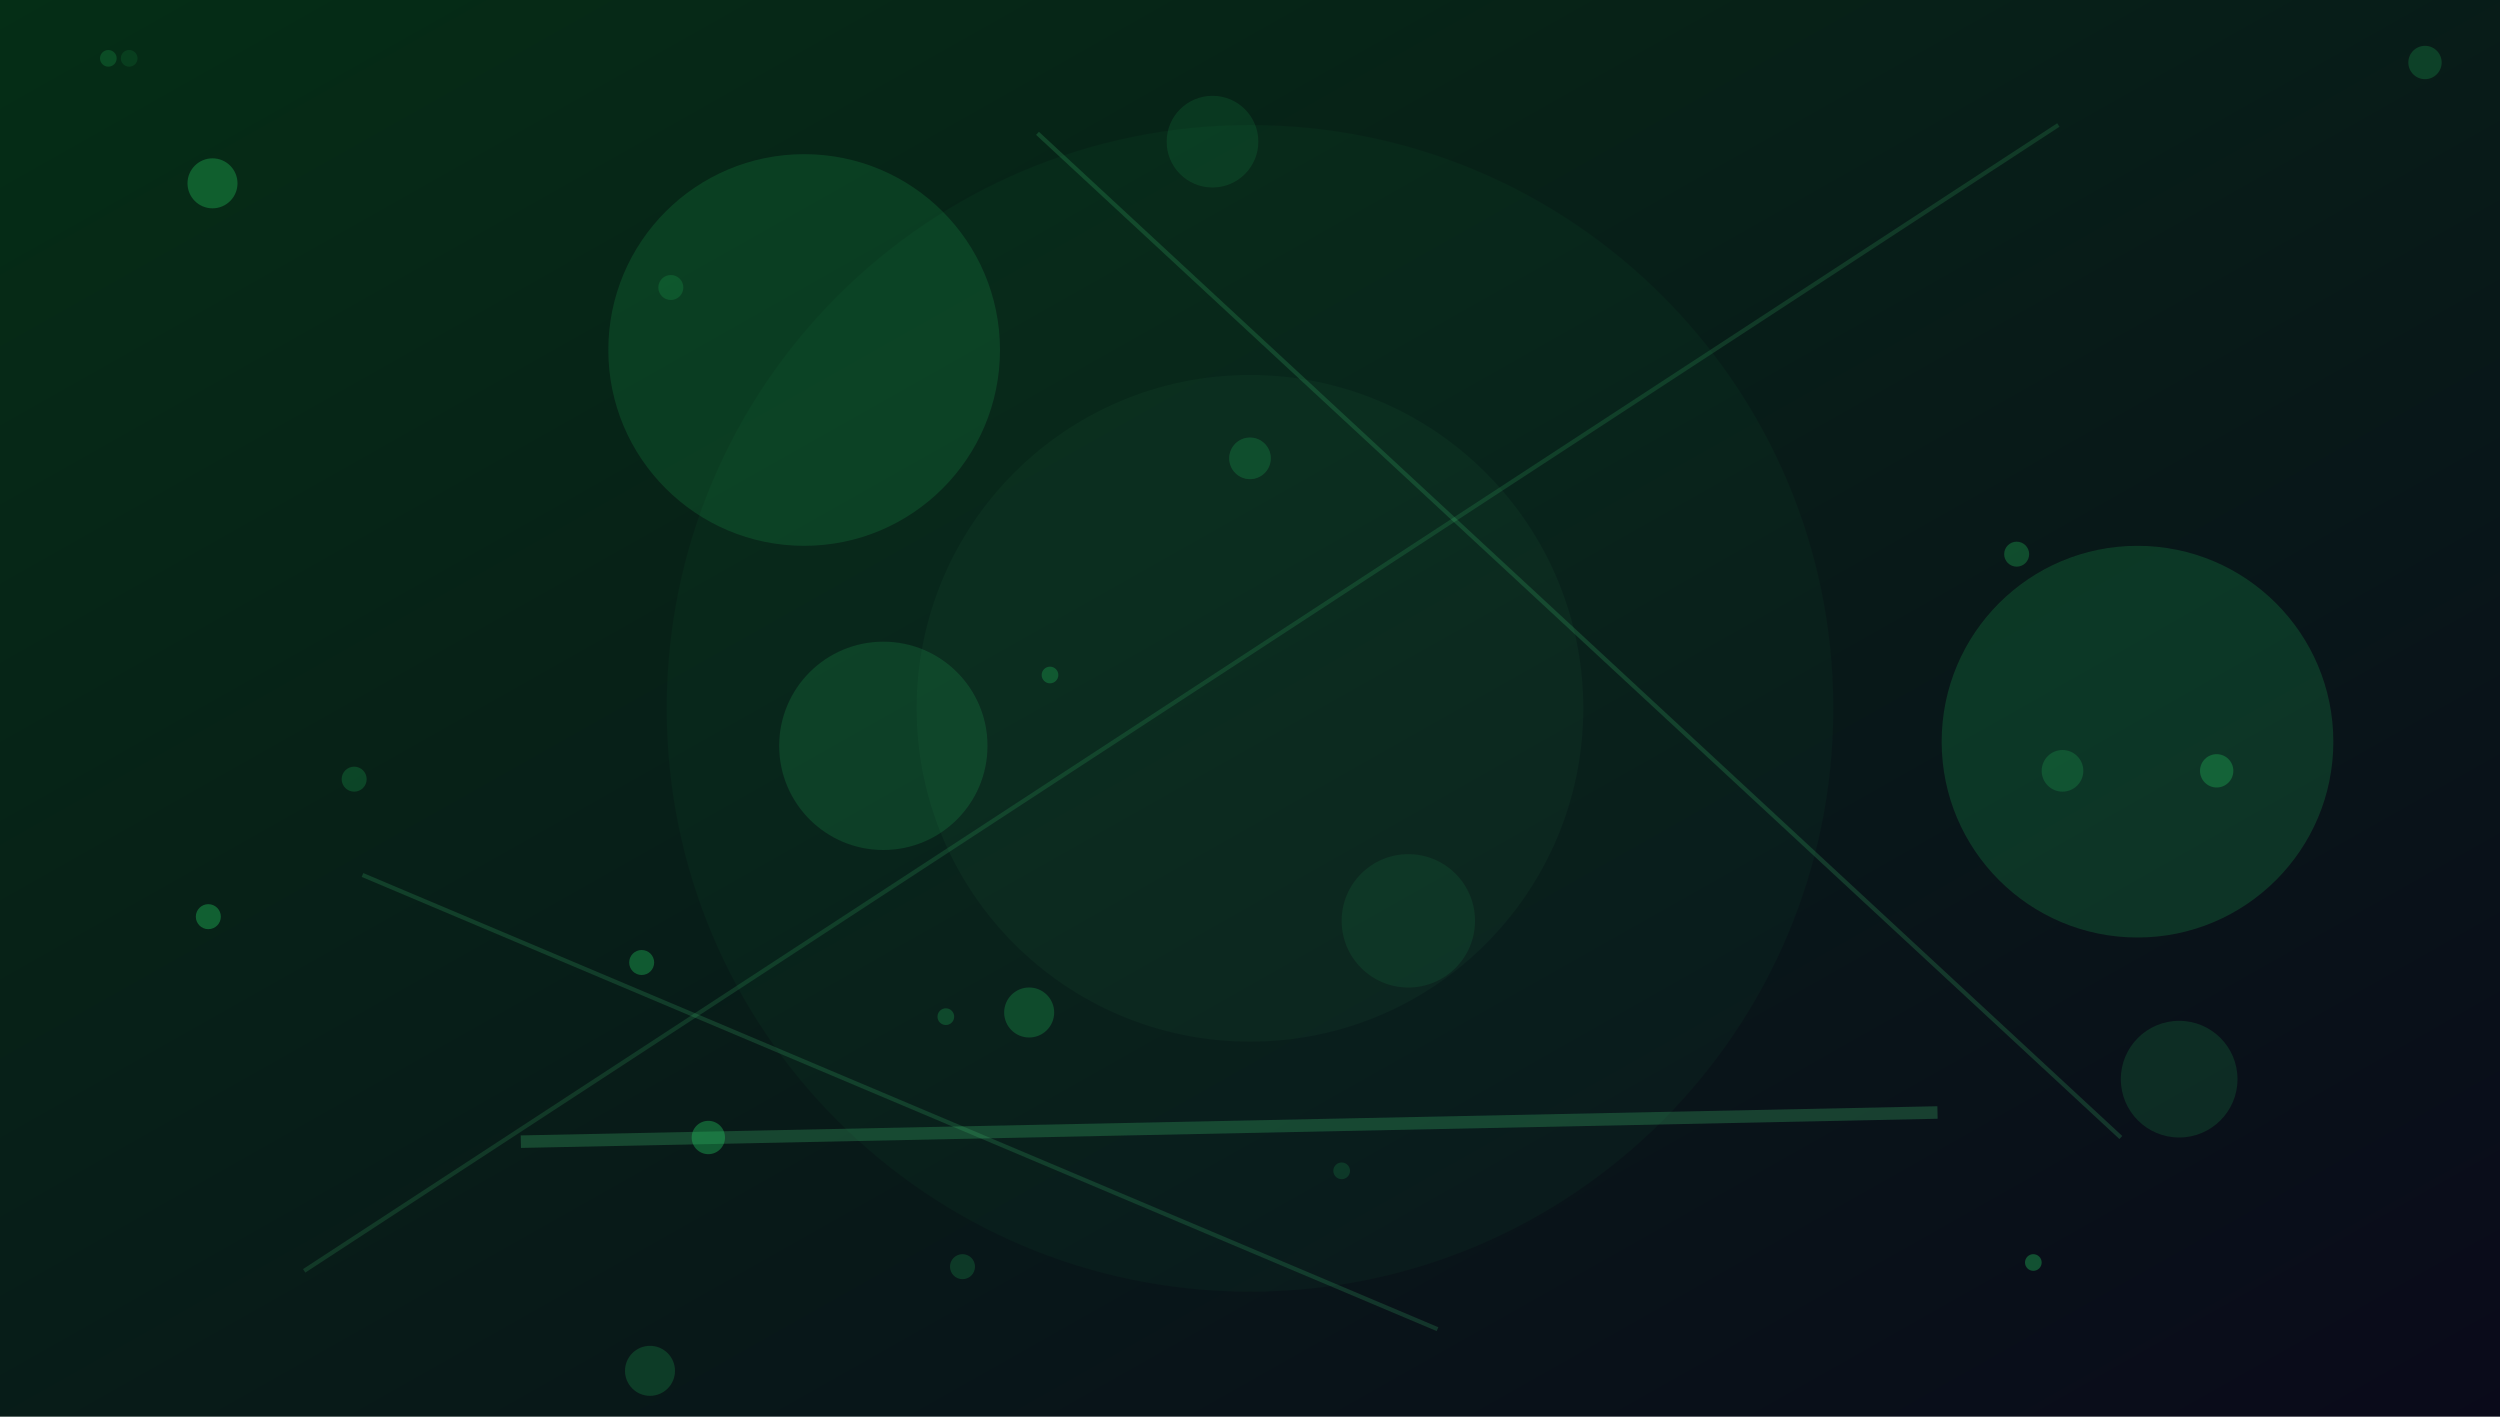
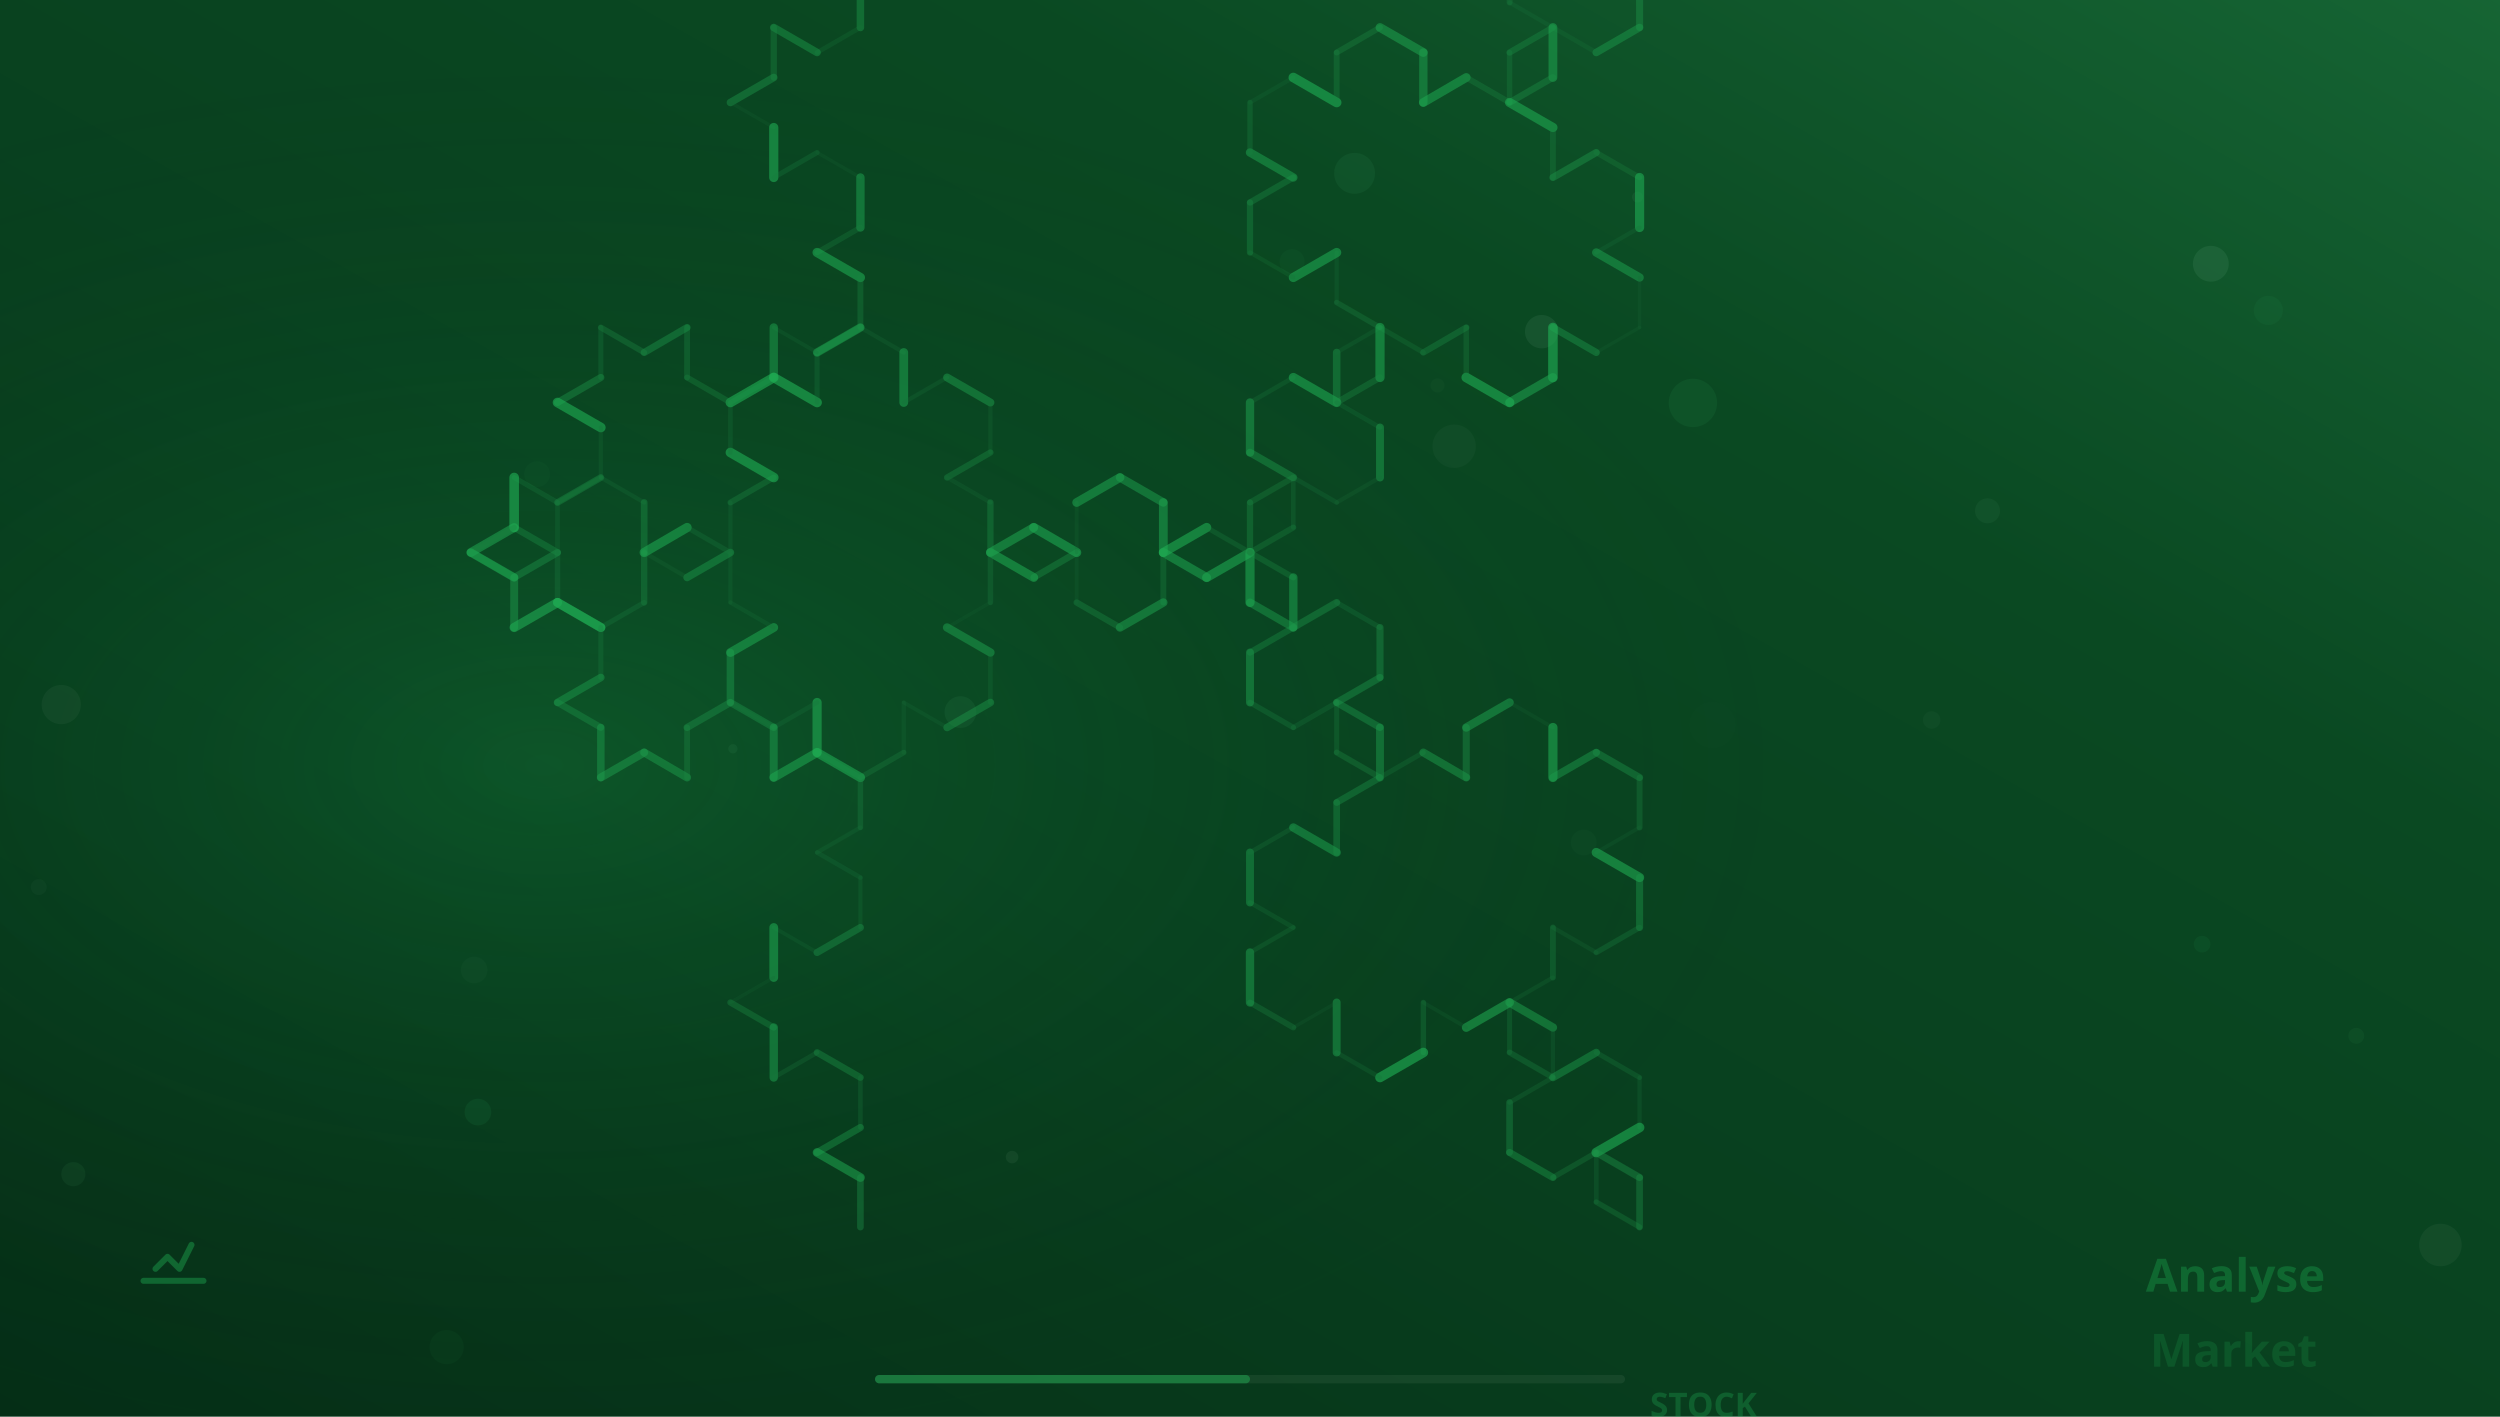
<svg xmlns="http://www.w3.org/2000/svg" width="600" height="340" viewBox="0 0 600 340">
  <defs>
-     <linearGradient id="lg-stock" x1="0" y1="0" x2="1" y2="1">
+     <linearGradient id="bg-f873dc27" x1="0" y1="1" x2="1" y2="0">
      <stop offset="0" stop-color="#052e16" />
-       <stop offset="1" stop-color="#0a0a1a" />
+       <stop offset="0.4" stop-color="#083f1e" />
+       <stop offset="0.7" stop-color="#0a4922" />
+       <stop offset="1" stop-color="#166534" />
    </linearGradient>
+     <radialGradient id="glow-f873dc27" cx="22%" cy="54%">
+       <stop offset="0" stop-color="#22c55e" stop-opacity="0.18" />
+       <stop offset="1" stop-color="#052e16" stop-opacity="0" />
+     </radialGradient>
  </defs>
-   <rect width="600" height="340" fill="url(#lg-stock)" />
-   <circle cx="523" cy="259" r="14" fill="#22c55e" opacity="0.16" />
-   <circle cx="212" cy="179" r="25" fill="#22c55e" opacity="0.17" />
-   <circle cx="338" cy="221" r="16" fill="#22c55e" opacity="0.1" />
-   <circle cx="193" cy="84" r="47" fill="#22c55e" opacity="0.16" />
-   <circle cx="291" cy="34" r="11" fill="#22c55e" opacity="0.13" />
-   <circle cx="513" cy="178" r="47" fill="#22c55e" opacity="0.19" />
-   <line x1="73" y1="305" x2="494" y2="30" stroke="#4ade80" stroke-width="1" opacity="0.15" />
-   <line x1="249" y1="32" x2="509" y2="273" stroke="#4ade80" stroke-width="1" opacity="0.18" />
-   <line x1="87" y1="210" x2="345" y2="319" stroke="#4ade80" stroke-width="1" opacity="0.17" />
-   <line x1="125" y1="274" x2="465" y2="267" stroke="#4ade80" stroke-width="3" opacity="0.23" />
-   <circle cx="50" cy="220" r="3" fill="#22c55e" opacity="0.39" />
-   <circle cx="247" cy="243" r="6" fill="#22c55e" opacity="0.26" />
-   <circle cx="252" cy="162" r="2" fill="#22c55e" opacity="0.29" />
-   <circle cx="582" cy="15" r="4" fill="#22c55e" opacity="0.22" />
-   <circle cx="170" cy="273" r="4" fill="#22c55e" opacity="0.38" />
-   <circle cx="156" cy="329" r="6" fill="#22c55e" opacity="0.21" />
-   <circle cx="495" cy="185" r="5" fill="#22c55e" opacity="0.21" />
-   <circle cx="300" cy="110" r="5" fill="#22c55e" opacity="0.22" />
-   <circle cx="488" cy="303" r="2" fill="#22c55e" opacity="0.36" />
-   <circle cx="227" cy="244" r="2" fill="#22c55e" opacity="0.25" />
-   <circle cx="154" cy="231" r="3" fill="#22c55e" opacity="0.36" />
-   <circle cx="26" cy="14" r="2" fill="#22c55e" opacity="0.21" />
-   <circle cx="85" cy="187" r="3" fill="#22c55e" opacity="0.22" />
-   <circle cx="532" cy="185" r="4" fill="#22c55e" opacity="0.32" />
-   <circle cx="161" cy="69" r="3" fill="#22c55e" opacity="0.18" />
-   <circle cx="51" cy="44" r="6" fill="#22c55e" opacity="0.34" />
-   <circle cx="322" cy="281" r="2" fill="#22c55e" opacity="0.17" />
-   <circle cx="484" cy="133" r="3" fill="#22c55e" opacity="0.3" />
-   <circle cx="31" cy="14" r="2" fill="#22c55e" opacity="0.12" />
-   <circle cx="231" cy="304" r="3" fill="#22c55e" opacity="0.2" />
-   <circle cx="300" cy="170" r="140" fill="#22c55e" opacity="0.04" />
-   <circle cx="300" cy="170" r="80" fill="#4ade80" opacity="0.04" />
+   <rect width="600" height="340" fill="url(#bg-f873dc27)" />
+   <rect width="600" height="340" fill="url(#glow-f873dc27)" />
+   <circle cx="114.7" cy="266.9" r="3.2" fill="#37ca6d" opacity="0.08" />
+   <circle cx="325.1" cy="41.6" r="4.9" fill="#5ad487" opacity="0.07" />
+   <circle cx="477.0" cy="122.6" r="3.0" fill="#99e5b5" opacity="0.05" />
+   <circle cx="113.8" cy="232.8" r="3.2" fill="#86e0a6" opacity="0.03" />
+   <circle cx="349.0" cy="107.1" r="5.2" fill="#eafbf0" opacity="0.03" />
+   <circle cx="9.3" cy="212.9" r="1.9" fill="#c6f1d5" opacity="0.03" />
+   <circle cx="310.1" cy="62.8" r="3.0" fill="#36ca6d" opacity="0.04" />
+   <circle cx="530.6" cy="63.3" r="4.3" fill="#a3e8bc" opacity="0.08" />
+   <circle cx="230.5" cy="170.9" r="3.8" fill="#7bdd9f" opacity="0.06" />
+   <circle cx="175.9" cy="179.7" r="1.1" fill="#7edea1" opacity="0.06" />
+   <circle cx="393.0" cy="47.3" r="1.3" fill="#93e3b0" opacity="0.06" />
+   <circle cx="14.7" cy="169.1" r="4.7" fill="#edfcf1" opacity="0.04" />
+   <circle cx="411.0" cy="174.0" r="5.5" fill="#8ee2ac" opacity="0.01" />
+   <circle cx="528.5" cy="226.6" r="2.0" fill="#3acb70" opacity="0.06" />
+   <circle cx="544.4" cy="74.5" r="3.5" fill="#45ce77" opacity="0.05" />
+   <circle cx="380.1" cy="202.2" r="3.1" fill="#5ed58a" opacity="0.03" />
+   <circle cx="370.0" cy="79.6" r="4.0" fill="#c9f2d8" opacity="0.07" />
+   <line x1="393.5" y1="294.5" x2="383.1" y2="288.5" stroke="#19803f" stroke-width="1.3" opacity="0.34" stroke-linecap="round" />
+   <line x1="383.1" y1="288.5" x2="383.1" y2="276.6" stroke="#17743a" stroke-width="1.1" opacity="0.28" stroke-linecap="round" />
+   <line x1="383.1" y1="276.6" x2="372.7" y2="282.6" stroke="#197f3f" stroke-width="1.3" opacity="0.34" stroke-linecap="round" />
+   <line x1="372.7" y1="282.6" x2="362.3" y2="276.6" stroke="#1b9448" stroke-width="1.7" opacity="0.45" stroke-linecap="round" />
+   <line x1="362.3" y1="276.6" x2="362.3" y2="264.6" stroke="#1a8c45" stroke-width="1.6" opacity="0.40" stroke-linecap="round" />
+   <line x1="362.3" y1="264.6" x2="372.7" y2="258.6" stroke="#18753b" stroke-width="1.1" opacity="0.29" stroke-linecap="round" />
+   <line x1="372.7" y1="258.6" x2="362.3" y2="252.6" stroke="#198140" stroke-width="1.4" opacity="0.35" stroke-linecap="round" />
+   <line x1="362.3" y1="252.6" x2="362.3" y2="240.6" stroke="#187b3d" stroke-width="1.2" opacity="0.32" stroke-linecap="round" />
+   <line x1="362.3" y1="240.6" x2="351.9" y2="246.6" stroke="#1ea951" stroke-width="2.1" opacity="0.56" stroke-linecap="round" />
+   <line x1="351.9" y1="246.6" x2="341.6" y2="240.6" stroke="#166936" stroke-width="0.9" opacity="0.22" stroke-linecap="round" />
+   <line x1="341.6" y1="240.6" x2="341.6" y2="252.6" stroke="#198140" stroke-width="1.3" opacity="0.35" stroke-linecap="round" />
+   <line x1="341.6" y1="252.6" x2="331.2" y2="258.6" stroke="#1fb155" stroke-width="2.3" opacity="0.60" stroke-linecap="round" />
+   <line x1="331.2" y1="258.6" x2="320.8" y2="252.6" stroke="#177239" stroke-width="1.1" opacity="0.27" stroke-linecap="round" />
+   <line x1="320.8" y1="252.6" x2="320.8" y2="240.6" stroke="#1d9f4d" stroke-width="1.9" opacity="0.51" stroke-linecap="round" />
+   <line x1="320.8" y1="240.6" x2="310.4" y2="246.6" stroke="#166735" stroke-width="0.8" opacity="0.21" stroke-linecap="round" />
+   <line x1="310.4" y1="246.6" x2="300.0" y2="240.6" stroke="#198240" stroke-width="1.4" opacity="0.35" stroke-linecap="round" />
+   <line x1="300.0" y1="240.6" x2="300.0" y2="228.6" stroke="#1da04e" stroke-width="2.0" opacity="0.51" stroke-linecap="round" />
+   <line x1="300.0" y1="228.6" x2="310.4" y2="222.6" stroke="#18753b" stroke-width="1.1" opacity="0.29" stroke-linecap="round" />
+   <line x1="310.4" y1="222.6" x2="300.0" y2="216.6" stroke="#17743a" stroke-width="1.1" opacity="0.28" stroke-linecap="round" />
+   <line x1="300.0" y1="216.6" x2="300.0" y2="204.6" stroke="#1c9b4b" stroke-width="1.9" opacity="0.48" stroke-linecap="round" />
+   <line x1="300.0" y1="204.6" x2="310.4" y2="198.6" stroke="#18753b" stroke-width="1.1" opacity="0.29" stroke-linecap="round" />
+   <line x1="310.4" y1="198.6" x2="320.8" y2="204.6" stroke="#1da24e" stroke-width="2.0" opacity="0.52" stroke-linecap="round" />
+   <line x1="320.8" y1="204.6" x2="320.8" y2="192.6" stroke="#1b8e46" stroke-width="1.6" opacity="0.42" stroke-linecap="round" />
+   <line x1="320.8" y1="192.6" x2="331.2" y2="186.6" stroke="#1b8e46" stroke-width="1.6" opacity="0.42" stroke-linecap="round" />
+   <line x1="331.2" y1="186.6" x2="320.8" y2="180.6" stroke="#1a8542" stroke-width="1.4" opacity="0.37" stroke-linecap="round" />
+   <line x1="320.8" y1="180.6" x2="320.8" y2="168.6" stroke="#187b3d" stroke-width="1.2" opacity="0.32" stroke-linecap="round" />
+   <line x1="320.8" y1="168.6" x2="310.4" y2="174.6" stroke="#18773c" stroke-width="1.2" opacity="0.30" stroke-linecap="round" />
+   <line x1="310.4" y1="174.6" x2="300.0" y2="168.6" stroke="#197e3f" stroke-width="1.3" opacity="0.33" stroke-linecap="round" />
+   <line x1="300.0" y1="168.6" x2="300.0" y2="156.6" stroke="#1d9e4d" stroke-width="1.9" opacity="0.50" stroke-linecap="round" />
+   <line x1="300.0" y1="156.6" x2="310.4" y2="150.6" stroke="#1a8b44" stroke-width="1.5" opacity="0.40" stroke-linecap="round" />
+   <line x1="310.4" y1="150.6" x2="300.0" y2="144.6" stroke="#1c9b4b" stroke-width="1.9" opacity="0.48" stroke-linecap="round" />
+   <line x1="300.0" y1="144.6" x2="300.0" y2="132.6" stroke="#1eab52" stroke-width="2.2" opacity="0.57" stroke-linecap="round" />
+   <line x1="300.0" y1="132.6" x2="289.6" y2="138.6" stroke="#1eab52" stroke-width="2.2" opacity="0.57" stroke-linecap="round" />
+   <line x1="289.6" y1="138.6" x2="279.2" y2="132.6" stroke="#1ea550" stroke-width="2.1" opacity="0.54" stroke-linecap="round" />
+   <line x1="279.2" y1="132.6" x2="279.2" y2="144.6" stroke="#198341" stroke-width="1.4" opacity="0.36" stroke-linecap="round" />
+   <line x1="279.2" y1="144.6" x2="268.8" y2="150.6" stroke="#1da14e" stroke-width="2.0" opacity="0.52" stroke-linecap="round" />
+   <line x1="268.8" y1="150.6" x2="258.4" y2="144.6" stroke="#1a8943" stroke-width="1.5" opacity="0.39" stroke-linecap="round" />
+   <line x1="258.4" y1="144.6" x2="258.4" y2="132.6" stroke="#166835" stroke-width="0.9" opacity="0.22" stroke-linecap="round" />
+   <line x1="258.4" y1="132.6" x2="248.1" y2="138.6" stroke="#1b8e45" stroke-width="1.6" opacity="0.41" stroke-linecap="round" />
+   <line x1="248.1" y1="138.6" x2="237.7" y2="132.6" stroke="#1ea951" stroke-width="2.1" opacity="0.56" stroke-linecap="round" />
+   <line x1="237.7" y1="132.6" x2="237.7" y2="144.6" stroke="#187c3e" stroke-width="1.3" opacity="0.32" stroke-linecap="round" />
+   <line x1="237.7" y1="144.6" x2="227.3" y2="150.6" stroke="#166534" stroke-width="0.8" opacity="0.20" stroke-linecap="round" />
+   <line x1="227.3" y1="150.6" x2="237.7" y2="156.6" stroke="#1da04e" stroke-width="2.0" opacity="0.51" stroke-linecap="round" />
+   <line x1="237.7" y1="156.6" x2="237.7" y2="168.6" stroke="#17733a" stroke-width="1.1" opacity="0.28" stroke-linecap="round" />
+   <line x1="237.7" y1="168.6" x2="227.3" y2="174.6" stroke="#1c9649" stroke-width="1.8" opacity="0.46" stroke-linecap="round" />
+   <line x1="227.3" y1="174.6" x2="216.9" y2="168.6" stroke="#166c37" stroke-width="0.9" opacity="0.24" stroke-linecap="round" />
+   <line x1="216.9" y1="168.6" x2="216.9" y2="180.6" stroke="#176d37" stroke-width="1.0" opacity="0.25" stroke-linecap="round" />
+   <line x1="216.9" y1="180.6" x2="206.5" y2="186.6" stroke="#197f3f" stroke-width="1.3" opacity="0.34" stroke-linecap="round" />
+   <line x1="206.5" y1="186.6" x2="196.1" y2="180.6" stroke="#18773c" stroke-width="1.2" opacity="0.30" stroke-linecap="round" />
+   <line x1="196.1" y1="180.6" x2="196.1" y2="168.6" stroke="#1fae53" stroke-width="2.2" opacity="0.58" stroke-linecap="round" />
+   <line x1="196.1" y1="168.6" x2="185.7" y2="174.6" stroke="#17733a" stroke-width="1.1" opacity="0.27" stroke-linecap="round" />
+   <line x1="185.7" y1="174.6" x2="175.3" y2="168.6" stroke="#166a36" stroke-width="0.9" opacity="0.23" stroke-linecap="round" />
+   <line x1="175.3" y1="168.6" x2="175.3" y2="156.6" stroke="#1c974a" stroke-width="1.8" opacity="0.47" stroke-linecap="round" />
+   <line x1="175.3" y1="156.6" x2="185.7" y2="150.6" stroke="#1ea851" stroke-width="2.1" opacity="0.55" stroke-linecap="round" />
+   <line x1="185.7" y1="150.6" x2="175.3" y2="144.6" stroke="#176f38" stroke-width="1.0" opacity="0.26" stroke-linecap="round" />
+   <line x1="175.3" y1="144.6" x2="175.3" y2="132.6" stroke="#176f38" stroke-width="1.0" opacity="0.26" stroke-linecap="round" />
+   <line x1="175.3" y1="132.6" x2="164.9" y2="138.6" stroke="#1c984a" stroke-width="1.8" opacity="0.47" stroke-linecap="round" />
+   <line x1="164.9" y1="138.6" x2="154.6" y2="132.6" stroke="#176d37" stroke-width="1.0" opacity="0.24" stroke-linecap="round" />
+   <line x1="154.6" y1="132.6" x2="154.6" y2="144.6" stroke="#1a8944" stroke-width="1.5" opacity="0.39" stroke-linecap="round" />
+   <line x1="154.6" y1="144.6" x2="144.2" y2="150.6" stroke="#187a3d" stroke-width="1.2" opacity="0.31" stroke-linecap="round" />
+   <line x1="144.2" y1="150.6" x2="133.8" y2="144.6" stroke="#1ea550" stroke-width="2.1" opacity="0.54" stroke-linecap="round" />
+   <line x1="133.8" y1="144.6" x2="133.8" y2="132.6" stroke="#187c3e" stroke-width="1.3" opacity="0.32" stroke-linecap="round" />
+   <line x1="133.8" y1="132.6" x2="123.4" y2="138.6" stroke="#1b9248" stroke-width="1.7" opacity="0.44" stroke-linecap="round" />
+   <line x1="123.4" y1="138.6" x2="113.0" y2="132.6" stroke="#1c9749" stroke-width="1.8" opacity="0.46" stroke-linecap="round" />
+   <line x1="113.0" y1="132.6" x2="123.4" y2="126.6" stroke="#1ea550" stroke-width="2.1" opacity="0.54" stroke-linecap="round" />
+   <line x1="123.4" y1="126.6" x2="133.8" y2="132.6" stroke="#1a8b44" stroke-width="1.6" opacity="0.40" stroke-linecap="round" />
+   <line x1="133.8" y1="132.6" x2="133.8" y2="120.6" stroke="#17743a" stroke-width="1.1" opacity="0.28" stroke-linecap="round" />
+   <line x1="133.8" y1="120.6" x2="144.2" y2="114.6" stroke="#18763b" stroke-width="1.1" opacity="0.29" stroke-linecap="round" />
+   <line x1="144.2" y1="114.6" x2="154.6" y2="120.6" stroke="#177139" stroke-width="1.0" opacity="0.27" stroke-linecap="round" />
+   <line x1="154.6" y1="120.6" x2="154.6" y2="132.6" stroke="#1b8f46" stroke-width="1.6" opacity="0.42" stroke-linecap="round" />
+   <line x1="154.6" y1="132.6" x2="164.9" y2="126.6" stroke="#1eaa52" stroke-width="2.2" opacity="0.56" stroke-linecap="round" />
+   <line x1="164.9" y1="126.6" x2="175.3" y2="132.6" stroke="#18793c" stroke-width="1.2" opacity="0.30" stroke-linecap="round" />
+   <line x1="175.3" y1="132.6" x2="175.3" y2="120.6" stroke="#177139" stroke-width="1.0" opacity="0.26" stroke-linecap="round" />
+   <line x1="175.3" y1="120.6" x2="185.7" y2="114.6" stroke="#1a8542" stroke-width="1.4" opacity="0.37" stroke-linecap="round" />
+   <line x1="185.7" y1="114.6" x2="175.3" y2="108.6" stroke="#1faf54" stroke-width="2.3" opacity="0.59" stroke-linecap="round" />
+   <line x1="175.3" y1="108.6" x2="175.3" y2="96.6" stroke="#17743a" stroke-width="1.1" opacity="0.28" stroke-linecap="round" />
+   <line x1="175.3" y1="96.6" x2="185.7" y2="90.6" stroke="#187a3d" stroke-width="1.2" opacity="0.31" stroke-linecap="round" />
+   <line x1="185.7" y1="90.6" x2="196.1" y2="96.6" stroke="#1fb155" stroke-width="2.3" opacity="0.60" stroke-linecap="round" />
+   <line x1="196.1" y1="96.6" x2="196.1" y2="84.6" stroke="#18793d" stroke-width="1.2" opacity="0.31" stroke-linecap="round" />
+   <line x1="196.1" y1="84.6" x2="206.5" y2="78.6" stroke="#1b9247" stroke-width="1.7" opacity="0.44" stroke-linecap="round" />
+   <line x1="206.5" y1="78.6" x2="216.9" y2="84.6" stroke="#176f38" stroke-width="1.0" opacity="0.25" stroke-linecap="round" />
+   <line x1="216.9" y1="84.6" x2="216.9" y2="96.6" stroke="#1ea550" stroke-width="2.1" opacity="0.54" stroke-linecap="round" />
+   <line x1="216.9" y1="96.6" x2="227.3" y2="90.6" stroke="#177039" stroke-width="1.0" opacity="0.26" stroke-linecap="round" />
+   <line x1="227.3" y1="90.6" x2="237.7" y2="96.6" stroke="#1d9d4c" stroke-width="1.9" opacity="0.49" stroke-linecap="round" />
+   <line x1="237.7" y1="96.6" x2="237.7" y2="108.6" stroke="#176f38" stroke-width="1.0" opacity="0.25" stroke-linecap="round" />
+   <line x1="237.7" y1="108.6" x2="227.3" y2="114.6" stroke="#1a8a44" stroke-width="1.5" opacity="0.39" stroke-linecap="round" />
+   <line x1="227.3" y1="114.6" x2="237.7" y2="120.6" stroke="#176d37" stroke-width="1.0" opacity="0.25" stroke-linecap="round" />
+   <line x1="237.7" y1="120.6" x2="237.7" y2="132.6" stroke="#1a8a44" stroke-width="1.5" opacity="0.40" stroke-linecap="round" />
+   <line x1="237.7" y1="132.6" x2="248.1" y2="126.6" stroke="#1ea650" stroke-width="2.1" opacity="0.54" stroke-linecap="round" />
+   <line x1="248.1" y1="126.6" x2="258.4" y2="132.6" stroke="#1eab52" stroke-width="2.2" opacity="0.57" stroke-linecap="round" />
+   <line x1="258.4" y1="132.6" x2="258.4" y2="120.6" stroke="#166a36" stroke-width="0.9" opacity="0.23" stroke-linecap="round" />
+   <line x1="258.4" y1="120.6" x2="268.8" y2="114.6" stroke="#1ea550" stroke-width="2.1" opacity="0.54" stroke-linecap="round" />
+   <line x1="268.8" y1="114.6" x2="279.2" y2="120.6" stroke="#1d9f4d" stroke-width="2.0" opacity="0.51" stroke-linecap="round" />
+   <line x1="279.2" y1="120.6" x2="279.2" y2="132.6" stroke="#1ea550" stroke-width="2.1" opacity="0.54" stroke-linecap="round" />
+   <line x1="279.2" y1="132.6" x2="289.6" y2="126.6" stroke="#1fae53" stroke-width="2.2" opacity="0.58" stroke-linecap="round" />
+   <line x1="289.6" y1="126.6" x2="300.0" y2="132.6" stroke="#187b3d" stroke-width="1.2" opacity="0.32" stroke-linecap="round" />
+   <line x1="300.0" y1="132.6" x2="300.0" y2="120.6" stroke="#1a8a44" stroke-width="1.5" opacity="0.39" stroke-linecap="round" />
+   <line x1="300.0" y1="120.6" x2="310.4" y2="114.6" stroke="#198240" stroke-width="1.4" opacity="0.35" stroke-linecap="round" />
+   <line x1="310.4" y1="114.6" x2="300.0" y2="108.6" stroke="#1c9649" stroke-width="1.8" opacity="0.46" stroke-linecap="round" />
+   <line x1="300.0" y1="108.6" x2="300.0" y2="96.6" stroke="#1da14e" stroke-width="2.0" opacity="0.52" stroke-linecap="round" />
+   <line x1="300.0" y1="96.6" x2="310.4" y2="90.6" stroke="#18753b" stroke-width="1.1" opacity="0.28" stroke-linecap="round" />
+   <line x1="310.4" y1="90.6" x2="320.8" y2="96.6" stroke="#1eab52" stroke-width="2.2" opacity="0.57" stroke-linecap="round" />
+   <line x1="320.8" y1="96.6" x2="320.8" y2="84.6" stroke="#1c9649" stroke-width="1.8" opacity="0.46" stroke-linecap="round" />
+   <line x1="320.8" y1="84.6" x2="331.2" y2="78.6" stroke="#177039" stroke-width="1.0" opacity="0.26" stroke-linecap="round" />
+   <line x1="331.2" y1="78.6" x2="320.8" y2="72.6" stroke="#198040" stroke-width="1.3" opacity="0.34" stroke-linecap="round" />
+   <line x1="320.8" y1="72.6" x2="320.8" y2="60.6" stroke="#177039" stroke-width="1.0" opacity="0.26" stroke-linecap="round" />
+   <line x1="320.8" y1="60.6" x2="310.4" y2="66.6" stroke="#1eab52" stroke-width="2.2" opacity="0.57" stroke-linecap="round" />
+   <line x1="310.4" y1="66.6" x2="300.0" y2="60.6" stroke="#177139" stroke-width="1.0" opacity="0.27" stroke-linecap="round" />
+   <line x1="300.0" y1="60.6" x2="300.0" y2="48.6" stroke="#1a8a44" stroke-width="1.5" opacity="0.40" stroke-linecap="round" />
+   <line x1="300.0" y1="48.6" x2="310.4" y2="42.6" stroke="#1a8843" stroke-width="1.5" opacity="0.39" stroke-linecap="round" />
+   <line x1="310.4" y1="42.6" x2="300.0" y2="36.6" stroke="#1da24e" stroke-width="2.0" opacity="0.52" stroke-linecap="round" />
+   <line x1="300.0" y1="36.6" x2="300.0" y2="24.6" stroke="#197e3f" stroke-width="1.3" opacity="0.33" stroke-linecap="round" />
+   <line x1="300.0" y1="24.6" x2="310.4" y2="18.6" stroke="#166c37" stroke-width="1.0" opacity="0.24" stroke-linecap="round" />
+   <line x1="310.4" y1="18.6" x2="320.8" y2="24.6" stroke="#1faf54" stroke-width="2.3" opacity="0.59" stroke-linecap="round" />
+   <line x1="320.8" y1="24.6" x2="320.8" y2="12.6" stroke="#198441" stroke-width="1.4" opacity="0.36" stroke-linecap="round" />
+   <line x1="320.8" y1="12.6" x2="331.2" y2="6.6" stroke="#1a8542" stroke-width="1.4" opacity="0.37" stroke-linecap="round" />
+   <line x1="331.2" y1="6.6" x2="341.6" y2="12.6" stroke="#1ea550" stroke-width="2.1" opacity="0.53" stroke-linecap="round" />
+   <line x1="341.6" y1="12.6" x2="341.6" y2="24.6" stroke="#1da04e" stroke-width="2.0" opacity="0.51" stroke-linecap="round" />
+   <line x1="341.6" y1="24.6" x2="351.9" y2="18.6" stroke="#1ea851" stroke-width="2.1" opacity="0.55" stroke-linecap="round" />
+   <line x1="351.9" y1="18.6" x2="362.3" y2="24.6" stroke="#198341" stroke-width="1.4" opacity="0.36" stroke-linecap="round" />
+   <line x1="362.3" y1="24.6" x2="362.3" y2="12.6" stroke="#197e3f" stroke-width="1.3" opacity="0.33" stroke-linecap="round" />
+   <line x1="362.3" y1="12.6" x2="372.7" y2="6.6" stroke="#1a8a44" stroke-width="1.5" opacity="0.40" stroke-linecap="round" />
+   <line x1="372.7" y1="6.6" x2="362.3" y2="0.6" stroke="#177139" stroke-width="1.0" opacity="0.26" stroke-linecap="round" />
+   <line x1="362.3" y1="0.6" x2="362.3" y2="-11.4" stroke="#198240" stroke-width="1.4" opacity="0.35" stroke-linecap="round" />
+   <line x1="362.3" y1="-11.4" x2="372.7" y2="-17.4" stroke="#1c9a4b" stroke-width="1.8" opacity="0.48" stroke-linecap="round" />
+   <line x1="372.7" y1="-17.4" x2="383.1" y2="-11.4" stroke="#166a36" stroke-width="0.9" opacity="0.23" stroke-linecap="round" />
+   <line x1="383.1" y1="-11.4" x2="383.1" y2="-23.3" stroke="#1eab52" stroke-width="2.2" opacity="0.57" stroke-linecap="round" />
+   <line x1="383.1" y1="-23.3" x2="393.5" y2="-29.3" stroke="#18773c" stroke-width="1.2" opacity="0.30" stroke-linecap="round" />
+   <line x1="393.5" y1="-29.3" x2="393.5" y2="-17.4" stroke="#18793c" stroke-width="1.2" opacity="0.31" stroke-linecap="round" />
+   <line x1="393.5" y1="-17.4" x2="383.1" y2="-11.4" stroke="#198240" stroke-width="1.4" opacity="0.35" stroke-linecap="round" />
+   <line x1="383.1" y1="-11.4" x2="393.5" y2="-5.4" stroke="#177239" stroke-width="1.1" opacity="0.27" stroke-linecap="round" />
+   <line x1="393.5" y1="-5.4" x2="393.5" y2="6.6" stroke="#1b9147" stroke-width="1.7" opacity="0.43" stroke-linecap="round" />
+   <line x1="393.5" y1="6.6" x2="383.1" y2="12.6" stroke="#1c9a4b" stroke-width="1.8" opacity="0.48" stroke-linecap="round" />
+   <line x1="383.1" y1="12.6" x2="372.7" y2="6.6" stroke="#177239" stroke-width="1.1" opacity="0.27" stroke-linecap="round" />
+   <line x1="372.7" y1="6.6" x2="372.7" y2="18.6" stroke="#1ea650" stroke-width="2.1" opacity="0.54" stroke-linecap="round" />
+   <line x1="372.7" y1="18.6" x2="362.3" y2="24.6" stroke="#1b8d45" stroke-width="1.6" opacity="0.41" stroke-linecap="round" />
+   <line x1="362.3" y1="24.6" x2="372.7" y2="30.6" stroke="#1eac53" stroke-width="2.2" opacity="0.57" stroke-linecap="round" />
+   <line x1="372.7" y1="30.6" x2="372.7" y2="42.6" stroke="#198140" stroke-width="1.4" opacity="0.35" stroke-linecap="round" />
+   <line x1="372.7" y1="42.6" x2="383.1" y2="36.6" stroke="#1c9549" stroke-width="1.7" opacity="0.45" stroke-linecap="round" />
+   <line x1="383.1" y1="36.6" x2="393.5" y2="42.6" stroke="#197e3e" stroke-width="1.3" opacity="0.33" stroke-linecap="round" />
+   <line x1="393.5" y1="42.6" x2="393.5" y2="54.6" stroke="#1fae54" stroke-width="2.2" opacity="0.58" stroke-linecap="round" />
+   <line x1="393.5" y1="54.6" x2="383.1" y2="60.6" stroke="#177139" stroke-width="1.0" opacity="0.26" stroke-linecap="round" />
+   <line x1="383.1" y1="60.6" x2="393.5" y2="66.6" stroke="#1da24e" stroke-width="2.0" opacity="0.52" stroke-linecap="round" />
+   <line x1="393.5" y1="66.6" x2="393.5" y2="78.6" stroke="#166634" stroke-width="0.8" opacity="0.21" stroke-linecap="round" />
+   <line x1="393.5" y1="78.6" x2="383.1" y2="84.6" stroke="#166734" stroke-width="0.8" opacity="0.21" stroke-linecap="round" />
+   <line x1="383.1" y1="84.6" x2="372.7" y2="78.6" stroke="#1c9549" stroke-width="1.7" opacity="0.45" stroke-linecap="round" />
+   <line x1="372.7" y1="78.6" x2="372.7" y2="90.6" stroke="#1fb055" stroke-width="2.3" opacity="0.60" stroke-linecap="round" />
+   <line x1="372.7" y1="90.6" x2="362.3" y2="96.6" stroke="#1ea550" stroke-width="2.1" opacity="0.54" stroke-linecap="round" />
+   <line x1="362.3" y1="96.6" x2="351.9" y2="90.6" stroke="#1fb055" stroke-width="2.3" opacity="0.59" stroke-linecap="round" />
+   <line x1="351.9" y1="90.6" x2="351.9" y2="78.6" stroke="#197e3f" stroke-width="1.3" opacity="0.34" stroke-linecap="round" />
+   <line x1="351.9" y1="78.6" x2="341.6" y2="84.6" stroke="#1a8944" stroke-width="1.5" opacity="0.39" stroke-linecap="round" />
+   <line x1="341.6" y1="84.6" x2="331.2" y2="78.6" stroke="#18783c" stroke-width="1.2" opacity="0.30" stroke-linecap="round" />
+   <line x1="331.2" y1="78.6" x2="331.2" y2="90.6" stroke="#1eaa52" stroke-width="2.2" opacity="0.56" stroke-linecap="round" />
+   <line x1="331.2" y1="90.6" x2="320.8" y2="96.6" stroke="#1a8743" stroke-width="1.5" opacity="0.38" stroke-linecap="round" />
+   <line x1="320.8" y1="96.6" x2="331.2" y2="102.6" stroke="#17733a" stroke-width="1.1" opacity="0.28" stroke-linecap="round" />
+   <line x1="331.2" y1="102.6" x2="331.2" y2="114.6" stroke="#1d9f4d" stroke-width="1.9" opacity="0.50" stroke-linecap="round" />
+   <line x1="331.2" y1="114.6" x2="320.8" y2="120.6" stroke="#176d37" stroke-width="1.0" opacity="0.24" stroke-linecap="round" />
+   <line x1="320.8" y1="120.6" x2="310.4" y2="114.6" stroke="#17733a" stroke-width="1.1" opacity="0.28" stroke-linecap="round" />
+   <line x1="310.4" y1="114.6" x2="310.4" y2="126.6" stroke="#18763b" stroke-width="1.1" opacity="0.29" stroke-linecap="round" />
+   <line x1="310.4" y1="126.6" x2="300.0" y2="132.6" stroke="#198140" stroke-width="1.4" opacity="0.35" stroke-linecap="round" />
+   <line x1="300.0" y1="132.6" x2="310.4" y2="138.6" stroke="#198441" stroke-width="1.4" opacity="0.36" stroke-linecap="round" />
+   <line x1="310.4" y1="138.6" x2="310.4" y2="150.6" stroke="#1da34f" stroke-width="2.0" opacity="0.53" stroke-linecap="round" />
+   <line x1="310.4" y1="150.6" x2="320.8" y2="144.6" stroke="#1b9147" stroke-width="1.7" opacity="0.43" stroke-linecap="round" />
+   <line x1="320.8" y1="144.6" x2="331.2" y2="150.6" stroke="#18793d" stroke-width="1.2" opacity="0.31" stroke-linecap="round" />
+   <line x1="331.2" y1="150.6" x2="331.2" y2="162.6" stroke="#1b9047" stroke-width="1.7" opacity="0.43" stroke-linecap="round" />
+   <line x1="331.2" y1="162.6" x2="320.8" y2="168.6" stroke="#1b9348" stroke-width="1.7" opacity="0.44" stroke-linecap="round" />
+   <line x1="320.8" y1="168.6" x2="331.2" y2="174.6" stroke="#1b9348" stroke-width="1.7" opacity="0.44" stroke-linecap="round" />
+   <line x1="331.2" y1="174.6" x2="331.2" y2="186.6" stroke="#1c9b4b" stroke-width="1.9" opacity="0.48" stroke-linecap="round" />
+   <line x1="331.2" y1="186.6" x2="341.6" y2="180.6" stroke="#18783c" stroke-width="1.2" opacity="0.30" stroke-linecap="round" />
+   <line x1="341.6" y1="180.6" x2="351.9" y2="186.6" stroke="#1d9d4c" stroke-width="1.9" opacity="0.49" stroke-linecap="round" />
+   <line x1="351.9" y1="186.6" x2="351.9" y2="174.6" stroke="#1b9047" stroke-width="1.7" opacity="0.43" stroke-linecap="round" />
+   <line x1="351.9" y1="174.6" x2="362.3" y2="168.6" stroke="#1da24e" stroke-width="2.0" opacity="0.52" stroke-linecap="round" />
+   <line x1="362.3" y1="168.6" x2="372.7" y2="174.6" stroke="#166735" stroke-width="0.9" opacity="0.21" stroke-linecap="round" />
+   <line x1="372.7" y1="174.6" x2="372.7" y2="186.6" stroke="#1fad53" stroke-width="2.2" opacity="0.58" stroke-linecap="round" />
+   <line x1="372.7" y1="186.6" x2="383.1" y2="180.6" stroke="#1c9a4b" stroke-width="1.8" opacity="0.48" stroke-linecap="round" />
+   <line x1="383.1" y1="180.6" x2="393.5" y2="186.6" stroke="#1b9047" stroke-width="1.7" opacity="0.43" stroke-linecap="round" />
+   <line x1="393.5" y1="186.6" x2="393.5" y2="198.6" stroke="#198140" stroke-width="1.4" opacity="0.35" stroke-linecap="round" />
+   <line x1="393.5" y1="198.6" x2="383.1" y2="204.6" stroke="#166835" stroke-width="0.9" opacity="0.22" stroke-linecap="round" />
+   <line x1="383.1" y1="204.6" x2="393.5" y2="210.6" stroke="#1fad53" stroke-width="2.2" opacity="0.58" stroke-linecap="round" />
+   <line x1="393.5" y1="210.6" x2="393.5" y2="222.6" stroke="#1b9348" stroke-width="1.7" opacity="0.44" stroke-linecap="round" />
+   <line x1="393.5" y1="222.6" x2="383.1" y2="228.6" stroke="#197e3f" stroke-width="1.3" opacity="0.33" stroke-linecap="round" />
+   <line x1="383.1" y1="228.6" x2="372.7" y2="222.6" stroke="#176e38" stroke-width="1.0" opacity="0.25" stroke-linecap="round" />
+   <line x1="372.7" y1="222.6" x2="372.7" y2="234.6" stroke="#198341" stroke-width="1.4" opacity="0.36" stroke-linecap="round" />
+   <line x1="372.7" y1="234.6" x2="362.3" y2="240.6" stroke="#176f38" stroke-width="1.0" opacity="0.26" stroke-linecap="round" />
+   <line x1="362.3" y1="240.6" x2="372.7" y2="246.6" stroke="#1da04d" stroke-width="2.0" opacity="0.51" stroke-linecap="round" />
+   <line x1="372.7" y1="246.6" x2="372.7" y2="258.6" stroke="#177139" stroke-width="1.0" opacity="0.26" stroke-linecap="round" />
+   <line x1="372.7" y1="258.6" x2="383.1" y2="252.6" stroke="#1c994a" stroke-width="1.8" opacity="0.47" stroke-linecap="round" />
+   <line x1="383.1" y1="252.6" x2="393.5" y2="258.6" stroke="#187a3d" stroke-width="1.2" opacity="0.31" stroke-linecap="round" />
+   <line x1="393.5" y1="258.6" x2="393.5" y2="270.6" stroke="#177139" stroke-width="1.0" opacity="0.26" stroke-linecap="round" />
+   <line x1="393.5" y1="270.6" x2="383.1" y2="276.6" stroke="#1faf54" stroke-width="2.3" opacity="0.59" stroke-linecap="round" />
+   <line x1="383.1" y1="276.6" x2="393.5" y2="282.6" stroke="#1b9147" stroke-width="1.7" opacity="0.43" stroke-linecap="round" />
+   <line x1="393.5" y1="282.6" x2="393.5" y2="294.5" stroke="#1a8c45" stroke-width="1.6" opacity="0.41" stroke-linecap="round" />
+   <line x1="206.5" y1="-29.3" x2="206.5" y2="-17.4" stroke="#197e3f" stroke-width="1.3" opacity="0.33" stroke-linecap="round" />
+   <line x1="206.5" y1="-17.4" x2="196.1" y2="-11.4" stroke="#18763b" stroke-width="1.1" opacity="0.29" stroke-linecap="round" />
+   <line x1="196.1" y1="-11.4" x2="206.5" y2="-5.4" stroke="#197d3e" stroke-width="1.3" opacity="0.33" stroke-linecap="round" />
+   <line x1="206.5" y1="-5.4" x2="206.5" y2="6.6" stroke="#1c9649" stroke-width="1.8" opacity="0.46" stroke-linecap="round" />
+   <line x1="206.5" y1="6.6" x2="196.1" y2="12.6" stroke="#177239" stroke-width="1.1" opacity="0.27" stroke-linecap="round" />
+   <line x1="196.1" y1="12.6" x2="185.7" y2="6.6" stroke="#1c984a" stroke-width="1.8" opacity="0.47" stroke-linecap="round" />
+   <line x1="185.7" y1="6.6" x2="185.7" y2="18.6" stroke="#1a8742" stroke-width="1.5" opacity="0.38" stroke-linecap="round" />
+   <line x1="185.7" y1="18.6" x2="175.3" y2="24.6" stroke="#1c9549" stroke-width="1.8" opacity="0.45" stroke-linecap="round" />
+   <line x1="175.3" y1="24.6" x2="185.7" y2="30.6" stroke="#166634" stroke-width="0.8" opacity="0.21" stroke-linecap="round" />
+   <line x1="185.7" y1="30.6" x2="185.7" y2="42.6" stroke="#1fae54" stroke-width="2.2" opacity="0.58" stroke-linecap="round" />
+   <line x1="185.7" y1="42.6" x2="196.1" y2="36.6" stroke="#187a3d" stroke-width="1.2" opacity="0.31" stroke-linecap="round" />
+   <line x1="196.1" y1="36.6" x2="206.5" y2="42.6" stroke="#166734" stroke-width="0.8" opacity="0.21" stroke-linecap="round" />
+   <line x1="206.5" y1="42.6" x2="206.5" y2="54.6" stroke="#1da24f" stroke-width="2.0" opacity="0.52" stroke-linecap="round" />
+   <line x1="206.5" y1="54.6" x2="196.1" y2="60.6" stroke="#197d3e" stroke-width="1.3" opacity="0.33" stroke-linecap="round" />
+   <line x1="196.1" y1="60.6" x2="206.5" y2="66.6" stroke="#1eac53" stroke-width="2.2" opacity="0.57" stroke-linecap="round" />
+   <line x1="206.5" y1="66.6" x2="206.5" y2="78.6" stroke="#198341" stroke-width="1.4" opacity="0.36" stroke-linecap="round" />
+   <line x1="206.5" y1="78.6" x2="196.1" y2="84.6" stroke="#1da24e" stroke-width="2.0" opacity="0.52" stroke-linecap="round" />
+   <line x1="196.1" y1="84.6" x2="185.7" y2="78.6" stroke="#166c37" stroke-width="0.9" opacity="0.24" stroke-linecap="round" />
+   <line x1="185.7" y1="78.6" x2="185.7" y2="90.6" stroke="#1da04d" stroke-width="2.0" opacity="0.51" stroke-linecap="round" />
+   <line x1="185.7" y1="90.6" x2="175.3" y2="96.6" stroke="#1fb054" stroke-width="2.3" opacity="0.59" stroke-linecap="round" />
+   <line x1="175.3" y1="96.6" x2="164.9" y2="90.6" stroke="#198441" stroke-width="1.4" opacity="0.36" stroke-linecap="round" />
+   <line x1="164.9" y1="90.6" x2="164.9" y2="78.6" stroke="#198241" stroke-width="1.4" opacity="0.36" stroke-linecap="round" />
+   <line x1="164.9" y1="78.6" x2="154.6" y2="84.6" stroke="#1b9348" stroke-width="1.7" opacity="0.44" stroke-linecap="round" />
+   <line x1="154.6" y1="84.6" x2="144.2" y2="78.6" stroke="#1a8642" stroke-width="1.4" opacity="0.37" stroke-linecap="round" />
+   <line x1="144.2" y1="78.6" x2="144.2" y2="90.6" stroke="#187a3d" stroke-width="1.2" opacity="0.31" stroke-linecap="round" />
+   <line x1="144.2" y1="90.6" x2="133.8" y2="96.6" stroke="#1b9247" stroke-width="1.7" opacity="0.44" stroke-linecap="round" />
+   <line x1="133.8" y1="96.6" x2="144.2" y2="102.6" stroke="#1fb055" stroke-width="2.3" opacity="0.59" stroke-linecap="round" />
+   <line x1="144.2" y1="102.6" x2="144.2" y2="114.6" stroke="#176e38" stroke-width="1.0" opacity="0.25" stroke-linecap="round" />
+   <line x1="144.2" y1="114.6" x2="133.8" y2="120.6" stroke="#1b8e46" stroke-width="1.6" opacity="0.42" stroke-linecap="round" />
+   <line x1="133.8" y1="120.6" x2="123.4" y2="114.6" stroke="#18793c" stroke-width="1.2" opacity="0.31" stroke-linecap="round" />
+   <line x1="123.4" y1="114.6" x2="123.4" y2="126.6" stroke="#1fb155" stroke-width="2.3" opacity="0.60" stroke-linecap="round" />
+   <line x1="123.4" y1="126.6" x2="113.0" y2="132.6" stroke="#19803f" stroke-width="1.3" opacity="0.34" stroke-linecap="round" />
+   <line x1="113.0" y1="132.6" x2="123.4" y2="138.6" stroke="#1da44f" stroke-width="2.0" opacity="0.53" stroke-linecap="round" />
+   <line x1="123.4" y1="138.6" x2="123.4" y2="150.6" stroke="#1c9c4c" stroke-width="1.9" opacity="0.49" stroke-linecap="round" />
+   <line x1="123.4" y1="150.6" x2="133.8" y2="144.6" stroke="#1fae54" stroke-width="2.2" opacity="0.58" stroke-linecap="round" />
+   <line x1="133.8" y1="144.6" x2="144.2" y2="150.6" stroke="#1eac53" stroke-width="2.2" opacity="0.57" stroke-linecap="round" />
+   <line x1="144.2" y1="150.6" x2="144.2" y2="162.6" stroke="#187a3d" stroke-width="1.2" opacity="0.31" stroke-linecap="round" />
+   <line x1="144.2" y1="162.6" x2="133.8" y2="168.6" stroke="#1c9a4b" stroke-width="1.8" opacity="0.48" stroke-linecap="round" />
+   <line x1="133.8" y1="168.6" x2="144.2" y2="174.6" stroke="#1b8e46" stroke-width="1.6" opacity="0.42" stroke-linecap="round" />
+   <line x1="144.2" y1="174.6" x2="144.2" y2="186.6" stroke="#1c9a4b" stroke-width="1.8" opacity="0.48" stroke-linecap="round" />
+   <line x1="144.2" y1="186.6" x2="154.6" y2="180.6" stroke="#1d9e4d" stroke-width="1.9" opacity="0.50" stroke-linecap="round" />
+   <line x1="154.6" y1="180.6" x2="164.9" y2="186.6" stroke="#1d9d4c" stroke-width="1.9" opacity="0.49" stroke-linecap="round" />
+   <line x1="164.9" y1="186.6" x2="164.9" y2="174.6" stroke="#1a8542" stroke-width="1.4" opacity="0.37" stroke-linecap="round" />
+   <line x1="164.9" y1="174.6" x2="175.3" y2="168.6" stroke="#1b9047" stroke-width="1.7" opacity="0.43" stroke-linecap="round" />
+   <line x1="175.3" y1="168.6" x2="185.7" y2="174.6" stroke="#1b9147" stroke-width="1.7" opacity="0.43" stroke-linecap="round" />
+   <line x1="185.7" y1="174.6" x2="185.7" y2="186.6" stroke="#1d9f4d" stroke-width="1.9" opacity="0.50" stroke-linecap="round" />
+   <line x1="185.7" y1="186.6" x2="196.1" y2="180.6" stroke="#1ea851" stroke-width="2.1" opacity="0.55" stroke-linecap="round" />
+   <line x1="196.1" y1="180.6" x2="206.5" y2="186.6" stroke="#1eac53" stroke-width="2.2" opacity="0.57" stroke-linecap="round" />
+   <line x1="206.5" y1="186.6" x2="206.5" y2="198.6" stroke="#198040" stroke-width="1.3" opacity="0.34" stroke-linecap="round" />
+   <line x1="206.5" y1="198.6" x2="196.1" y2="204.6" stroke="#177039" stroke-width="1.0" opacity="0.26" stroke-linecap="round" />
+   <line x1="196.1" y1="204.6" x2="206.5" y2="210.6" stroke="#17733a" stroke-width="1.1" opacity="0.27" stroke-linecap="round" />
+   <line x1="206.5" y1="210.6" x2="206.5" y2="222.6" stroke="#177139" stroke-width="1.0" opacity="0.27" stroke-linecap="round" />
+   <line x1="206.5" y1="222.6" x2="196.1" y2="228.6" stroke="#1b9248" stroke-width="1.7" opacity="0.44" stroke-linecap="round" />
+   <line x1="196.1" y1="228.6" x2="185.7" y2="222.6" stroke="#166c37" stroke-width="0.9" opacity="0.24" stroke-linecap="round" />
+   <line x1="185.7" y1="222.6" x2="185.7" y2="234.6" stroke="#1ea952" stroke-width="2.1" opacity="0.56" stroke-linecap="round" />
+   <line x1="185.7" y1="234.6" x2="175.3" y2="240.6" stroke="#166534" stroke-width="0.8" opacity="0.20" stroke-linecap="round" />
+   <line x1="175.3" y1="240.6" x2="185.7" y2="246.6" stroke="#1a8843" stroke-width="1.5" opacity="0.38" stroke-linecap="round" />
+   <line x1="185.7" y1="246.6" x2="185.7" y2="258.6" stroke="#1da24f" stroke-width="2.0" opacity="0.52" stroke-linecap="round" />
+   <line x1="185.7" y1="258.6" x2="196.1" y2="252.6" stroke="#18763b" stroke-width="1.1" opacity="0.29" stroke-linecap="round" />
+   <line x1="196.1" y1="252.6" x2="206.5" y2="258.6" stroke="#1b8e46" stroke-width="1.6" opacity="0.42" stroke-linecap="round" />
+   <line x1="206.5" y1="258.6" x2="206.5" y2="270.6" stroke="#18763b" stroke-width="1.1" opacity="0.29" stroke-linecap="round" />
+   <line x1="206.5" y1="270.6" x2="196.1" y2="276.6" stroke="#1b9448" stroke-width="1.7" opacity="0.45" stroke-linecap="round" />
+   <line x1="196.1" y1="276.6" x2="206.5" y2="282.6" stroke="#1ea650" stroke-width="2.1" opacity="0.54" stroke-linecap="round" />
+   <line x1="206.5" y1="282.6" x2="206.5" y2="294.5" stroke="#1b8e46" stroke-width="1.6" opacity="0.41" stroke-linecap="round" />
+   <circle cx="585.7" cy="298.8" r="5.1" fill="#ccf3da" opacity="0.05" />
+   <circle cx="107.2" cy="323.3" r="4.1" fill="#2ec867" opacity="0.04" />
+   <circle cx="463.6" cy="172.8" r="2.1" fill="#c3f0d3" opacity="0.03" />
+   <circle cx="345.0" cy="92.5" r="1.7" fill="#b4ecc8" opacity="0.02" />
+   <circle cx="406.3" cy="96.7" r="5.8" fill="#3dcc72" opacity="0.08" />
+   <circle cx="17.6" cy="281.8" r="2.9" fill="#62d68c" opacity="0.06" />
+   <circle cx="242.9" cy="277.7" r="1.5" fill="#b6edca" opacity="0.06" />
+   <circle cx="565.5" cy="248.6" r="1.9" fill="#5fd58a" opacity="0.05" />
+   <circle cx="128.9" cy="113.8" r="3.1" fill="#4dd07e" opacity="0.03" />
+   <g transform="translate(33, 293) scale(0.72)" stroke="#22c55e" fill="none" stroke-linecap="round" stroke-linejoin="round" stroke-width="1.5" opacity="0.35">
+     <path d="M2 20h20M6 16l4-4 4 4 4-8" fill="none" stroke-width="2" />
+   </g>
+   <text x="515" y="310" fill="#22c55e" font-family="system-ui,sans-serif" font-size="11" font-weight="600" opacity="0.28">Analyse</text>
+   <text x="516" y="328" fill="#22c55e" font-family="system-ui,sans-serif" font-size="11" font-weight="600" opacity="0.16">Market</text>
+   <rect x="210" y="330" width="180" height="2" rx="1" fill="#f0fdf4" opacity="0.06" />
+   <rect x="210" y="330" width="90" height="2" rx="1" fill="#22c55e" opacity="0.4" />
+   <text x="396" y="340" fill="#22c55e" font-family="system-ui,sans-serif" font-size="8" font-weight="600" opacity="0.25">STOCK</text>
</svg>
